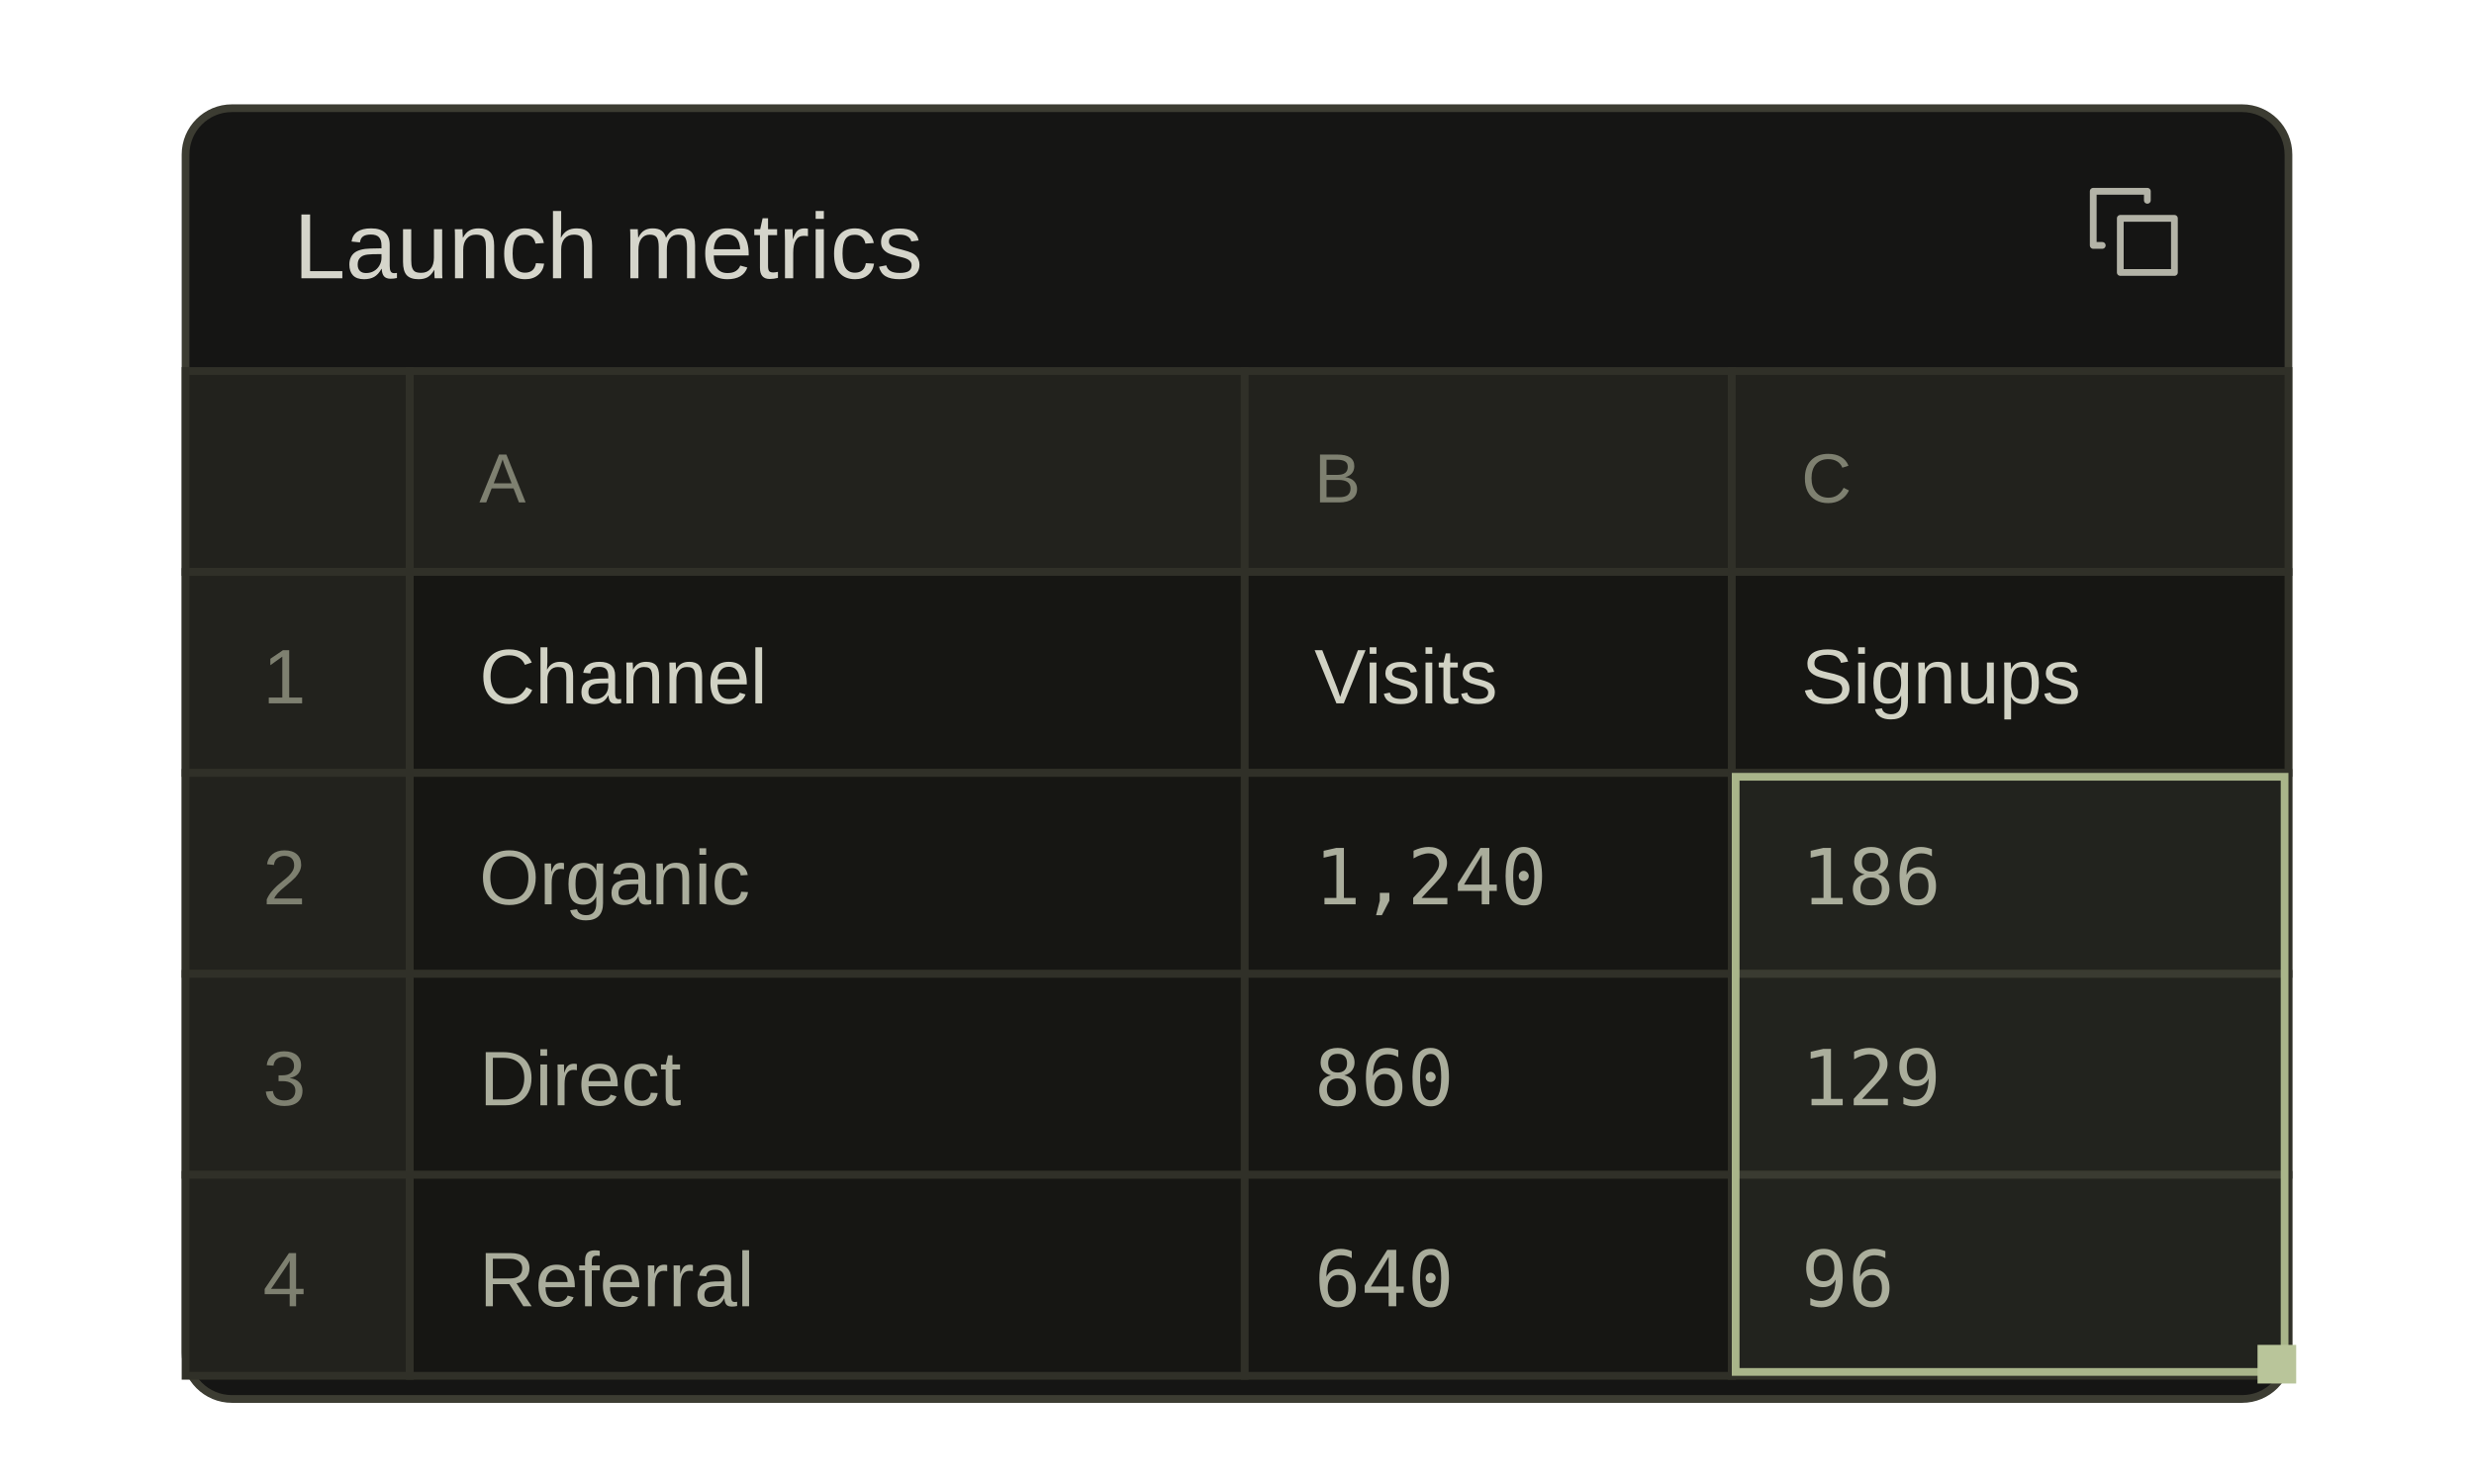
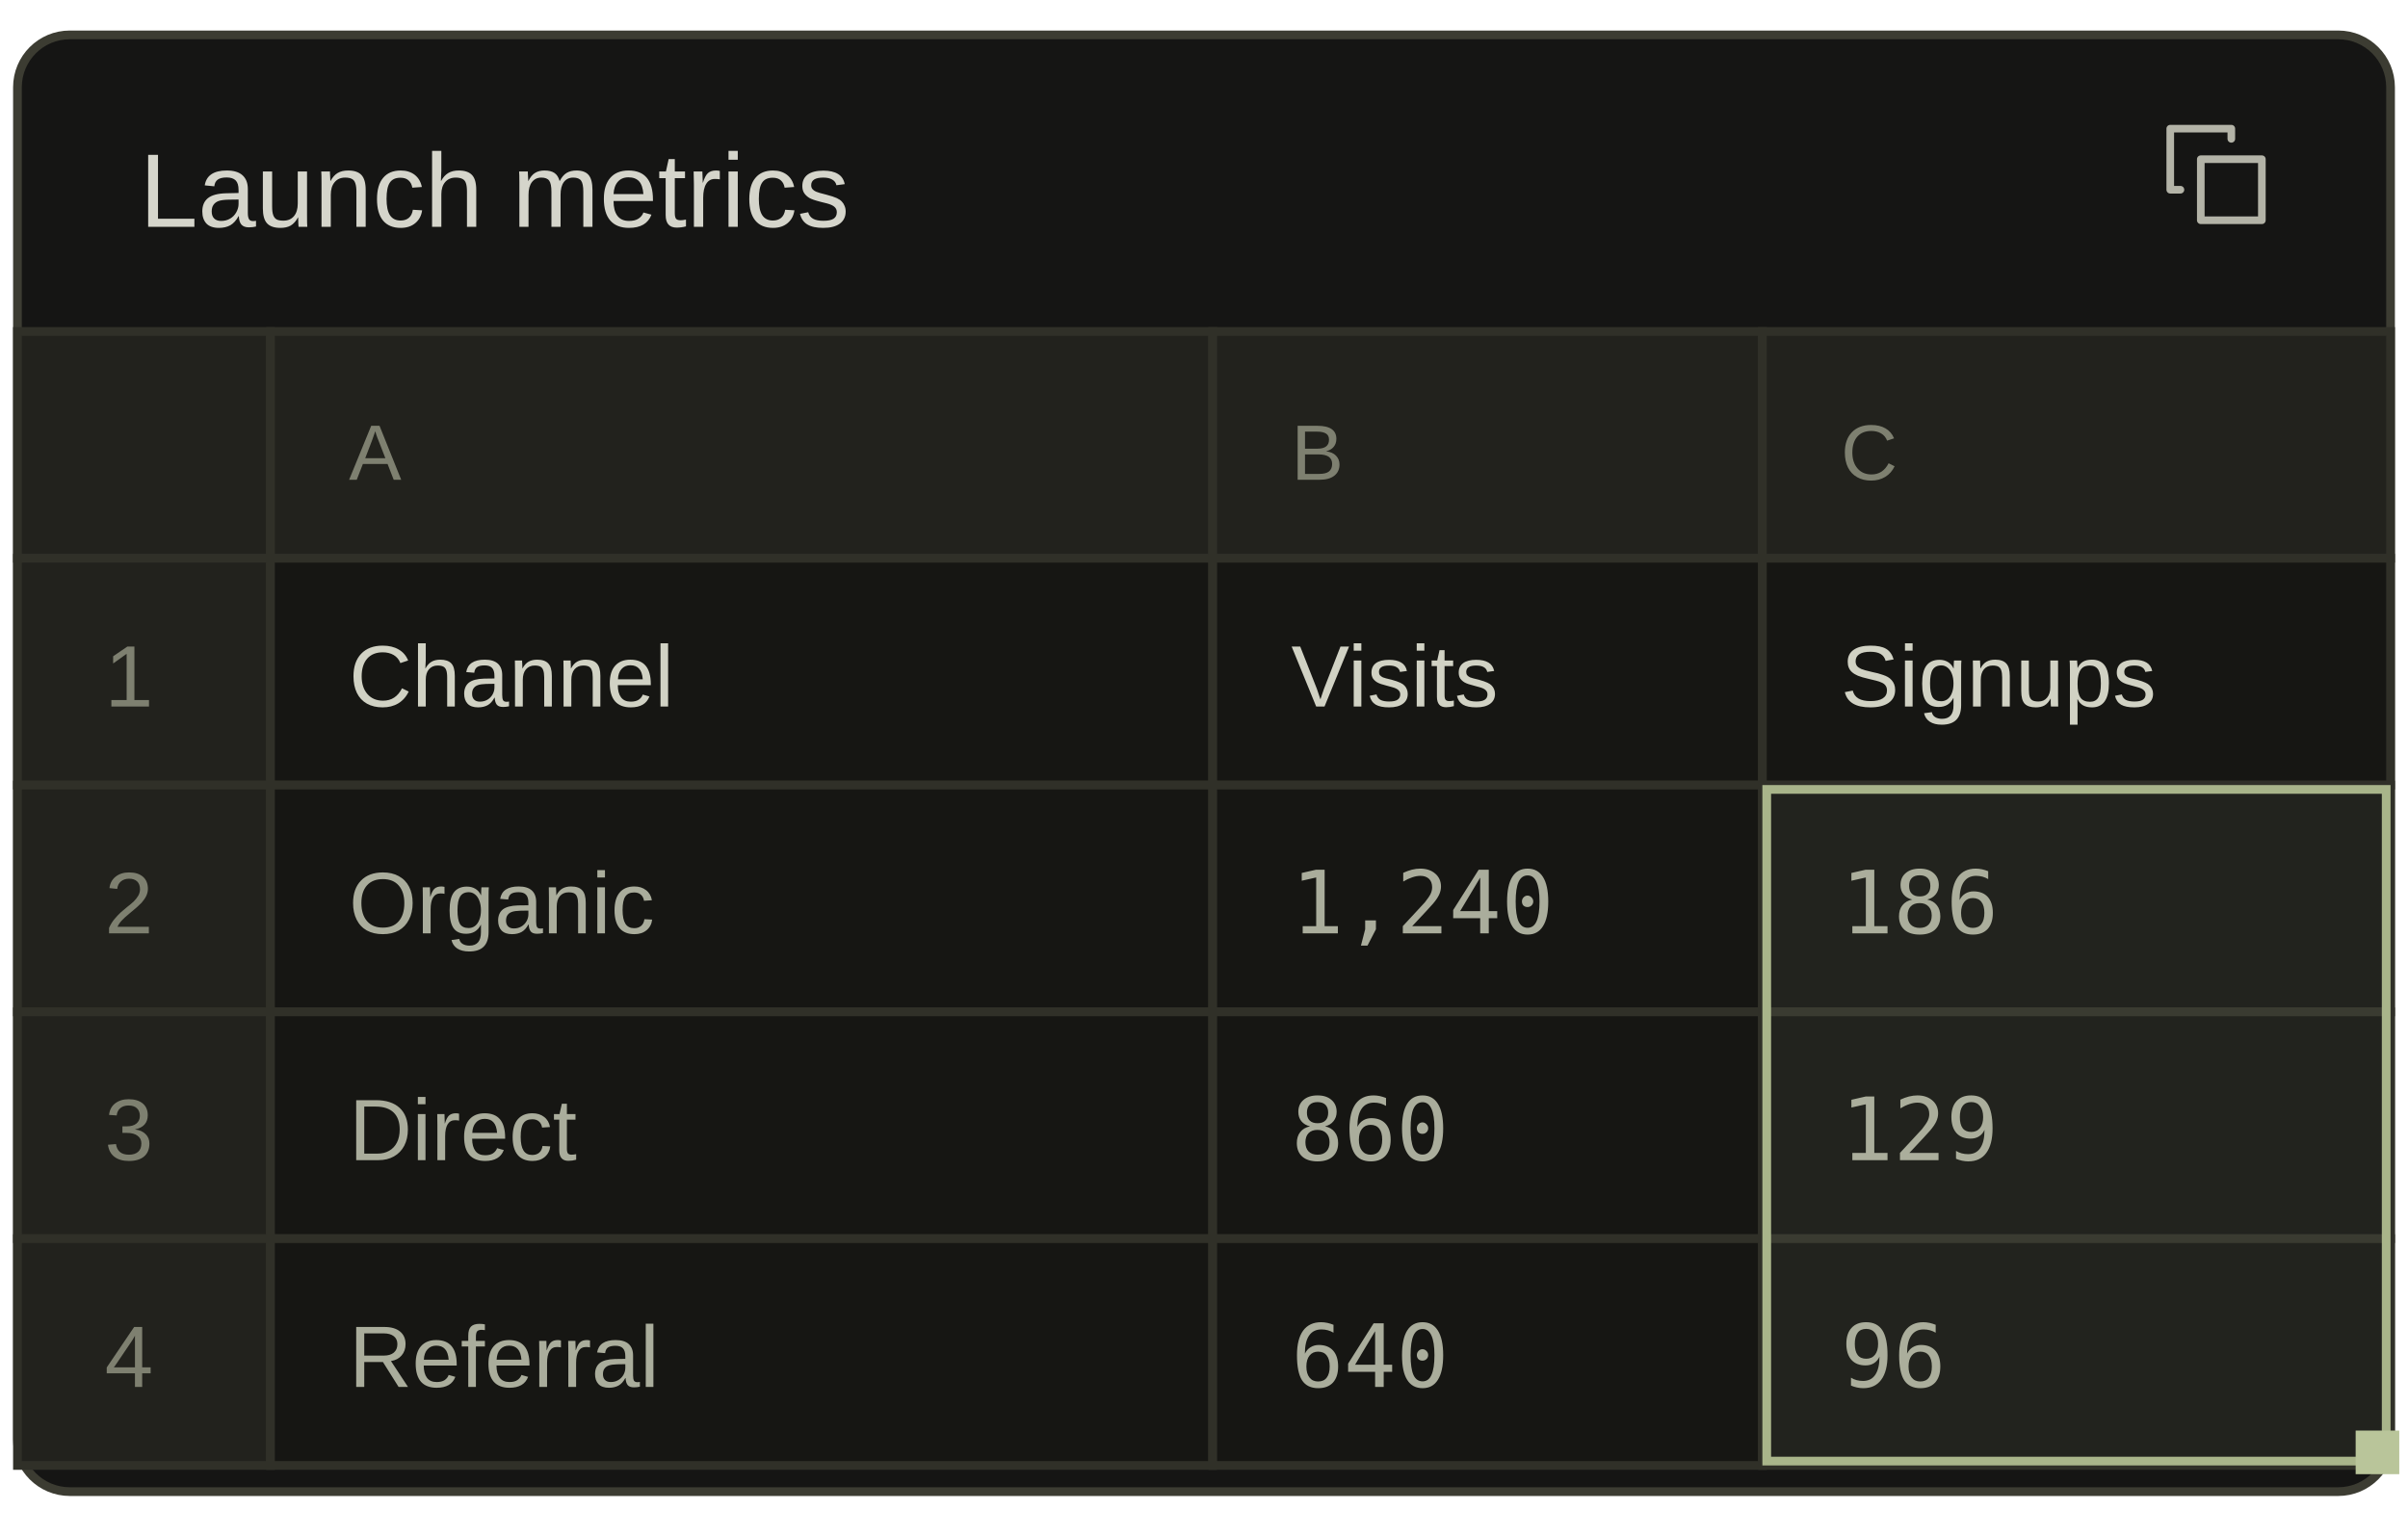
- <svg xmlns="http://www.w3.org/2000/svg" viewBox="0 50 320 192">
+ <svg xmlns="http://www.w3.org/2000/svg" viewBox="22 60 276 176">
  <g class="fragment">
    <rect x="24" y="64" width="272" height="167" rx="6" fill="#151514" stroke="#3c3c32" />
    <text x="38" y="86" font-family="Geist,Arial,sans-serif" font-size="12" fill="#d5d5cb">Launch metrics</text>
    <svg x="269" y="73" width="14" height="14" viewBox="0 0 24 24" stroke="#b3b3a7" stroke-width="1.5" stroke-linecap="round" stroke-linejoin="round" fill="none">
      <path d="M9 9h12v12H9Z M5 15H3V3h12v2" />
    </svg>
    <rect x="24" y="98" width="29" height="26" rx="0" fill="#22221d" stroke="#303028" />
    <text x="34" y="115" font-family="Geist,Arial,sans-serif" font-size="9" fill="#7e8070" />
    <rect x="53" y="98" width="108" height="26" rx="0" fill="#22221d" stroke="#303028" />
    <text x="62" y="115" font-family="Geist,Arial,sans-serif" font-size="9" fill="#7e8070">A</text>
    <rect x="161" y="98" width="63" height="26" rx="0" fill="#22221d" stroke="#303028" />
    <text x="170" y="115" font-family="Geist,Arial,sans-serif" font-size="9" fill="#7e8070">B</text>
    <rect x="224" y="98" width="72" height="26" rx="0" fill="#22221d" stroke="#303028" />
    <text x="233" y="115" font-family="Geist,Arial,sans-serif" font-size="9" fill="#7e8070">C</text>
    <rect x="24" y="124" width="29" height="26" rx="0" fill="#22221d" stroke="#303028" />
    <text x="34" y="141" font-family="Geist,Arial,sans-serif" font-size="10" fill="#7e8070">1</text>
    <rect x="53" y="124" width="108" height="26" rx="0" fill="#161613" stroke="#303028" />
    <text x="62" y="141" font-family="Geist,Arial,sans-serif" font-size="10" fill="#d1d2c4">Channel</text>
    <rect x="161" y="124" width="63" height="26" rx="0" fill="#161613" stroke="#303028" />
    <text x="170" y="141" font-family="Geist,Arial,sans-serif" font-size="10" fill="#d1d2c4">Visits</text>
    <rect x="224" y="124" width="72" height="26" rx="0" fill="#161613" stroke="#303028" />
    <text x="233" y="141" font-family="Geist,Arial,sans-serif" font-size="10" fill="#d1d2c4">Signups</text>
    <rect x="24" y="150" width="29" height="26" rx="0" fill="#22221d" stroke="#303028" />
    <text x="34" y="167" font-family="Geist,Arial,sans-serif" font-size="10" fill="#7e8070">2</text>
    <rect x="53" y="150" width="108" height="26" rx="0" fill="#161613" stroke="#303028" />
    <text x="62" y="167" font-family="Geist,Arial,sans-serif" font-size="10" fill="#aaaD9c">Organic</text>
    <rect x="161" y="150" width="63" height="26" rx="0" fill="#161613" stroke="#303028" />
    <text x="170" y="167" font-family="Geist,Arial,sans-serif" font-size="10" fill="#aaaD9c" style="font-family:monospace">1,240</text>
    <rect x="224" y="150" width="72" height="26" rx="0" fill="#161613" stroke="#303028" />
    <text x="233" y="167" font-family="Geist,Arial,sans-serif" font-size="10" fill="#aaaD9c" style="font-family:monospace">186</text>
    <rect x="24" y="176" width="29" height="26" rx="0" fill="#22221d" stroke="#303028" />
    <text x="34" y="193" font-family="Geist,Arial,sans-serif" font-size="10" fill="#7e8070">3</text>
    <rect x="53" y="176" width="108" height="26" rx="0" fill="#161613" stroke="#303028" />
    <text x="62" y="193" font-family="Geist,Arial,sans-serif" font-size="10" fill="#aaaD9c">Direct</text>
    <rect x="161" y="176" width="63" height="26" rx="0" fill="#161613" stroke="#303028" />
    <text x="170" y="193" font-family="Geist,Arial,sans-serif" font-size="10" fill="#aaaD9c" style="font-family:monospace">860</text>
    <rect x="224" y="176" width="72" height="26" rx="0" fill="#161613" stroke="#303028" />
    <text x="233" y="193" font-family="Geist,Arial,sans-serif" font-size="10" fill="#aaaD9c" style="font-family:monospace">129</text>
    <rect x="24" y="202" width="29" height="26" rx="0" fill="#22221d" stroke="#303028" />
    <text x="34" y="219" font-family="Geist,Arial,sans-serif" font-size="10" fill="#7e8070">4</text>
    <rect x="53" y="202" width="108" height="26" rx="0" fill="#161613" stroke="#303028" />
    <text x="62" y="219" font-family="Geist,Arial,sans-serif" font-size="10" fill="#aaaD9c">Referral</text>
    <rect x="161" y="202" width="63" height="26" rx="0" fill="#161613" stroke="#303028" />
    <text x="170" y="219" font-family="Geist,Arial,sans-serif" font-size="10" fill="#aaaD9c" style="font-family:monospace">640</text>
    <rect x="224" y="202" width="72" height="26" rx="0" fill="#161613" stroke="#303028" />
    <text x="233" y="219" font-family="Geist,Arial,sans-serif" font-size="10" fill="#aaaD9c" style="font-family:monospace">96</text>
    <rect x="224.5" y="150.5" width="71" height="77" fill="#b5bf96" fill-opacity=".08" stroke="#a9b58a" />
    <rect x="292" y="224" width="5" height="5" fill="#b9c59a" />
  </g>
</svg>
